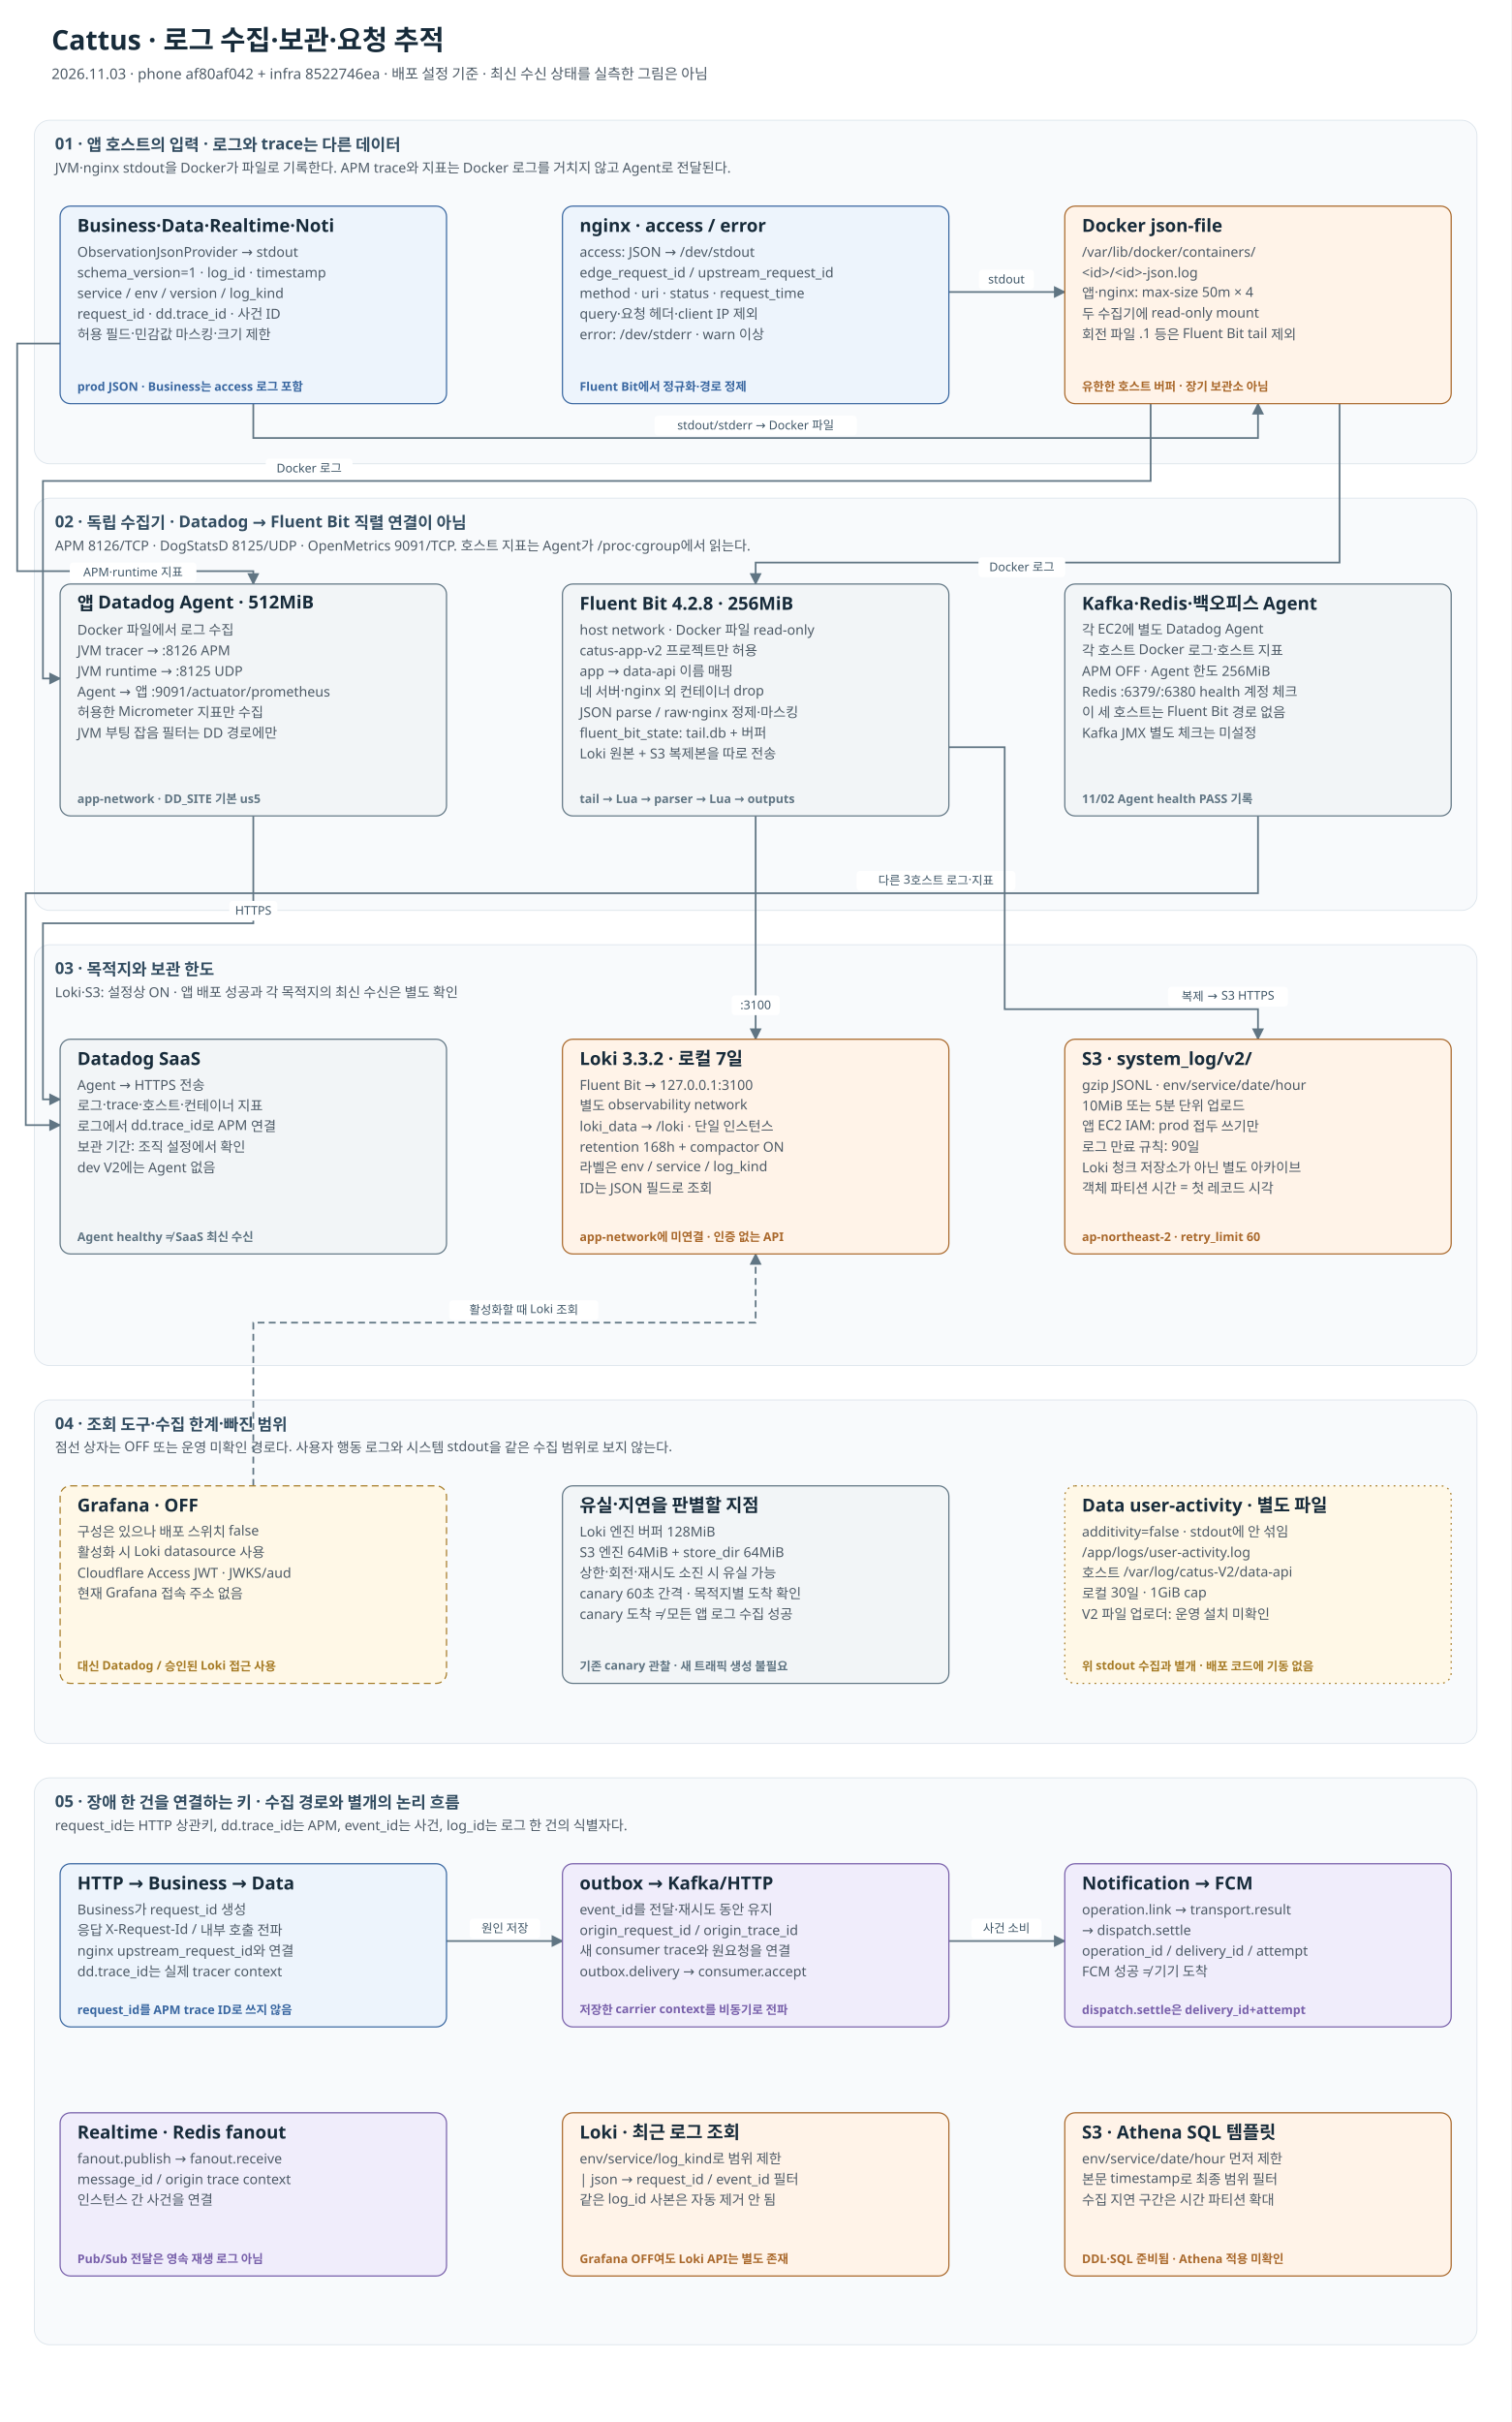
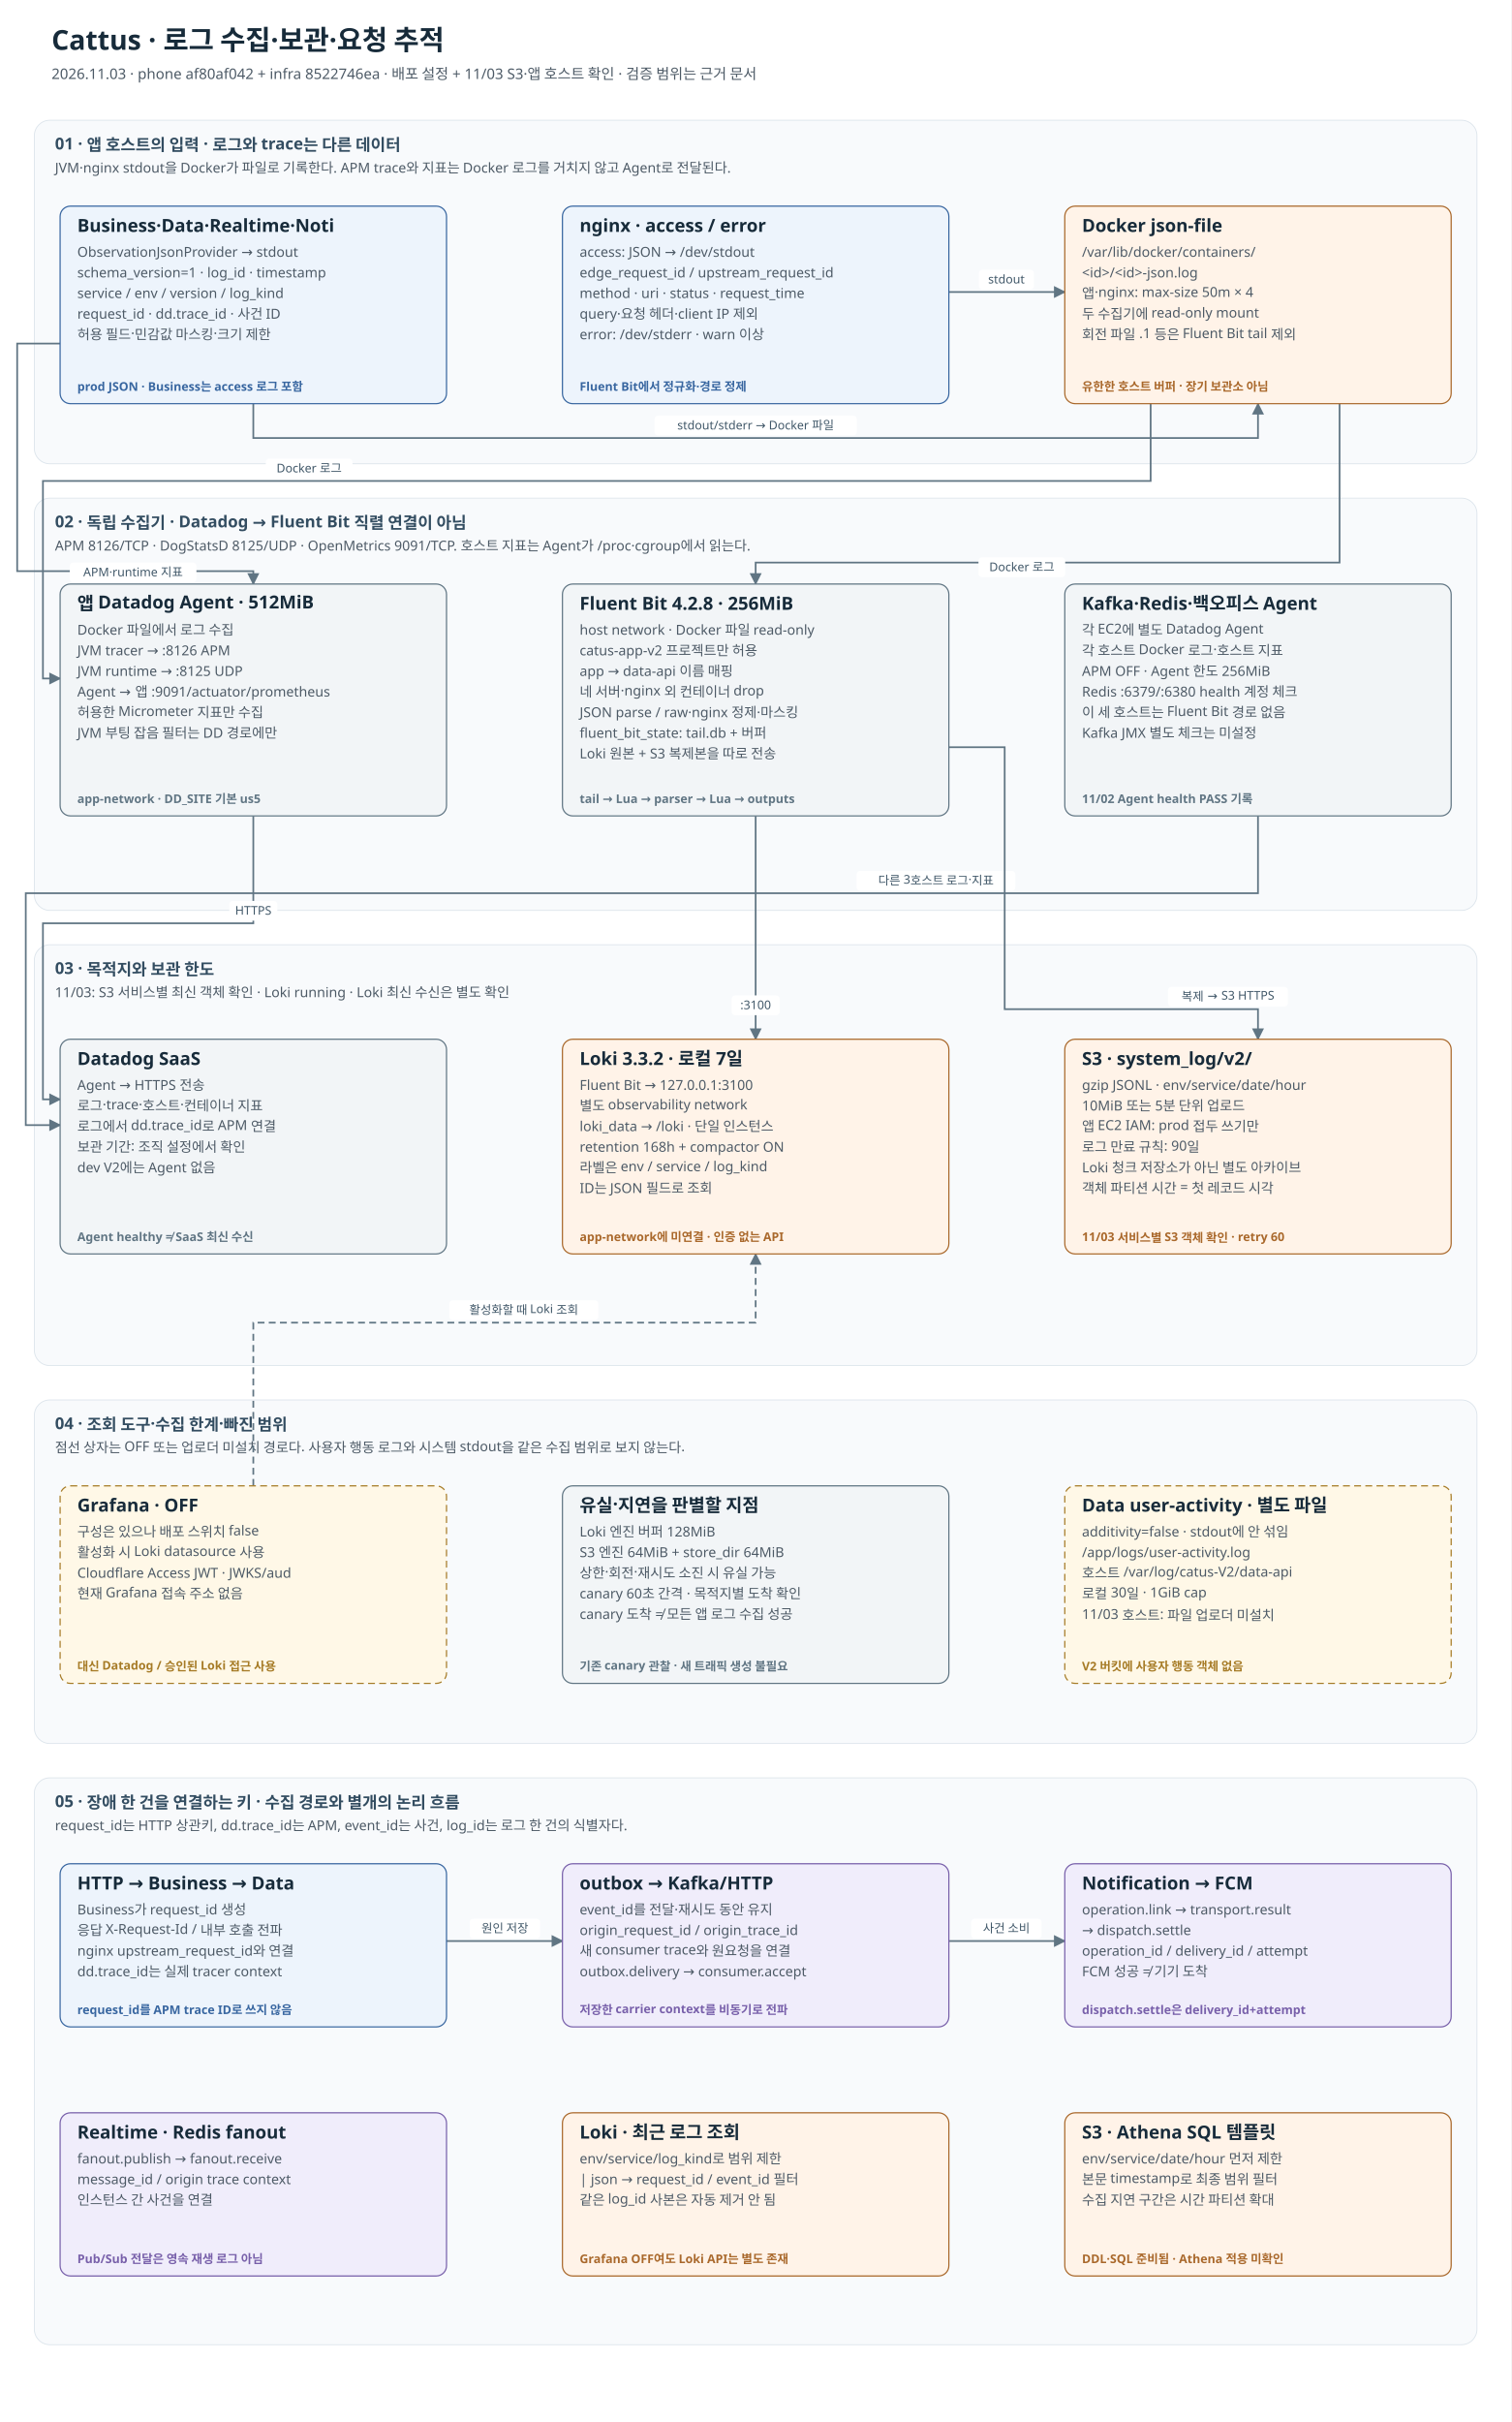
<svg xmlns="http://www.w3.org/2000/svg" width="1760" height="2820" viewBox="0 0 1760 2820" role="img" aria-labelledby="diagramTitle diagramDesc">
  <defs>
    <marker id="arrow" viewBox="0 0 10 10" refX="9" refY="5" markerWidth="7" markerHeight="7" orient="auto-start-reverse">
      <path d="M 0 0 L 10 5 L 0 10 z" fill="#607583" />
    </marker>
  </defs>
  <g font-family="Apple SD Gothic Neo, Noto Sans KR, sans-serif">
    <rect width="1760" height="2820" fill="#ffffff" />
    <text x="60" y="58" font-size="32" fill="#172b3a" font-weight="700">Cattus · 로그 수집·보관·요청 추적</text>
-     <text x="60" y="92" font-size="17" fill="#4d5a66" font-weight="400">2026.11.03 · phone af80af042 + infra 8522746ea · 배포 설정 기준 · 최신 수신 상태를 실측한 그림은 아님</text>
+     <text x="60" y="92" font-size="17" fill="#4d5a66" font-weight="400">2026.11.03 · phone af80af042 + infra 8522746ea · 배포 설정 + 11/03 S3·앱 호스트 확인 · 검증 범위는 근거 문서</text>
    <rect x="40" y="140" width="1680" height="400" rx="18" fill="#f8fafc" stroke="#dce4eb" />
    <text x="64" y="174" font-size="19" fill="#334d61" font-weight="700">01 · 앱 호스트의 입력 · 로그와 trace는 다른 데이터</text>
    <text x="64" y="201" font-size="16" fill="#4d5a66" font-weight="400">JVM·nginx stdout을 Docker가 파일로 기록한다. APM trace와 지표는 Docker 로그를 거치지 않고 Agent로 전달된다.</text>
    <rect x="40" y="580" width="1680" height="480" rx="18" fill="#f8fafc" stroke="#dce4eb" />
    <text x="64" y="614" font-size="19" fill="#334d61" font-weight="700">02 · 독립 수집기 · Datadog → Fluent Bit 직렬 연결이 아님</text>
    <text x="64" y="641" font-size="16" fill="#4d5a66" font-weight="400">APM 8126/TCP · DogStatsD 8125/UDP · OpenMetrics 9091/TCP. 호스트 지표는 Agent가 /proc·cgroup에서 읽는다.</text>
    <rect x="40" y="1100" width="1680" height="490" rx="18" fill="#f8fafc" stroke="#dce4eb" />
    <text x="64" y="1134" font-size="19" fill="#334d61" font-weight="700">03 · 목적지와 보관 한도</text>
-     <text x="64" y="1161" font-size="16" fill="#4d5a66" font-weight="400">Loki·S3: 설정상 ON · 앱 배포 성공과 각 목적지의 최신 수신은 별도 확인</text>
+     <text x="64" y="1161" font-size="16" fill="#4d5a66" font-weight="400">11/03: S3 서비스별 최신 객체 확인 · Loki running · Loki 최신 수신은 별도 확인</text>
    <rect x="40" y="1630" width="1680" height="400" rx="18" fill="#f8fafc" stroke="#dce4eb" />
    <text x="64" y="1664" font-size="19" fill="#334d61" font-weight="700">04 · 조회 도구·수집 한계·빠진 범위</text>
-     <text x="64" y="1691" font-size="16" fill="#4d5a66" font-weight="400">점선 상자는 OFF 또는 운영 미확인 경로다. 사용자 행동 로그와 시스템 stdout을 같은 수집 범위로 보지 않는다.</text>
+     <text x="64" y="1691" font-size="16" fill="#4d5a66" font-weight="400">점선 상자는 OFF 또는 업로더 미설치 경로다. 사용자 행동 로그와 시스템 stdout을 같은 수집 범위로 보지 않는다.</text>
    <rect x="40" y="2070" width="1680" height="660" rx="18" fill="#f8fafc" stroke="#dce4eb" />
    <text x="64" y="2104" font-size="19" fill="#334d61" font-weight="700">05 · 장애 한 건을 연결하는 키 · 수집 경로와 별개의 논리 흐름</text>
    <text x="64" y="2131" font-size="16" fill="#4d5a66" font-weight="400">request_id는 HTTP 상관키, dd.trace_id는 APM, event_id는 사건, log_id는 로그 한 건의 식별자다.</text>
    <g data-cell-id="stdout">
      <path d="M 295 470 L 295 510 L 1465 510 L 1465 470" fill="none" stroke="#607583" stroke-width="2" marker-end="url(#arrow)" />
      <rect x="762.25" y="484" width="235.5" height="23" rx="4" fill="#ffffff" />
      <text x="880" y="500" font-size="14" text-anchor="middle" fill="#405768">stdout/stderr → Docker 파일</text>
    </g>
    <g data-cell-id="nginxStdout">
      <path d="M 1105 340 L 1240 340" fill="none" stroke="#607583" stroke-width="2" marker-end="url(#arrow)" />
      <rect x="1140.0" y="314" width="64.0" height="23" rx="4" fill="#ffffff" />
      <text x="1172" y="330" font-size="14" text-anchor="middle" fill="#405768">stdout</text>
    </g>
    <g data-cell-id="dockerDd">
      <path d="M 1340 470 L 1340 560 L 50 560 L 50 790 L 70 790" fill="none" stroke="#607583" stroke-width="2" marker-end="url(#arrow)" />
      <rect x="309.5" y="534" width="101.0" height="23" rx="4" fill="#ffffff" />
      <text x="360" y="550" font-size="14" text-anchor="middle" fill="#405768">Docker 로그</text>
    </g>
    <g data-cell-id="dockerFluent">
      <path d="M 1560 470 L 1560 655 L 880 655 L 880 680" fill="none" stroke="#607583" stroke-width="2" marker-end="url(#arrow)" />
      <rect x="1139.5" y="649" width="101.0" height="23" rx="4" fill="#ffffff" />
      <text x="1190" y="665" font-size="14" text-anchor="middle" fill="#405768">Docker 로그</text>
    </g>
    <g data-cell-id="tracer">
      <path d="M 70 400 L 20 400 L 20 665 L 295 665 L 295 680" fill="none" stroke="#607583" stroke-width="2" marker-end="url(#arrow)" />
      <rect x="81.25" y="655" width="147.5" height="23" rx="4" fill="#ffffff" />
      <text x="155" y="671" font-size="14" text-anchor="middle" fill="#405768">APM·runtime 지표</text>
    </g>
    <g data-cell-id="agentSaas">
      <path d="M 295 950 L 295 1075 L 50 1075 L 50 1280 L 70 1280" fill="none" stroke="#607583" stroke-width="2" marker-end="url(#arrow)" />
      <rect x="267.0" y="1049" width="56.0" height="23" rx="4" fill="#ffffff" />
      <text x="295" y="1065" font-size="14" text-anchor="middle" fill="#405768">HTTPS</text>
    </g>
    <g data-cell-id="otherAgentSaas">
      <path d="M 1465 950 L 1465 1040 L 30 1040 L 30 1310 L 70 1310" fill="none" stroke="#607583" stroke-width="2" marker-end="url(#arrow)" />
      <rect x="997.5" y="1014" width="185.0" height="23" rx="4" fill="#ffffff" />
      <text x="1090" y="1030" font-size="14" text-anchor="middle" fill="#405768">다른 3호스트 로그·지표</text>
    </g>
    <g data-cell-id="lokiOutput">
      <path d="M 880 950 L 880 1210" fill="none" stroke="#607583" stroke-width="2" marker-end="url(#arrow)" />
      <rect x="852.0" y="1159" width="56.0" height="23" rx="4" fill="#ffffff" />
      <text x="880" y="1175" font-size="14" text-anchor="middle" fill="#405768">:3100</text>
    </g>
    <g data-cell-id="s3Output">
      <path d="M 1105 870 L 1170 870 L 1170 1175 L 1465 1175 L 1465 1210" fill="none" stroke="#607583" stroke-width="2" marker-end="url(#arrow)" />
      <rect x="1360.25" y="1149" width="139.5" height="23" rx="4" fill="#ffffff" />
      <text x="1430" y="1165" font-size="14" text-anchor="middle" fill="#405768">복제 → S3 HTTPS</text>
    </g>
    <g data-cell-id="grafanaQuery">
      <path d="M 295 1730 L 295 1540 L 880 1540 L 880 1460" fill="none" stroke="#607583" stroke-width="2" marker-end="url(#arrow)" stroke-dasharray="8 5" />
      <rect x="523.25" y="1514" width="173.5" height="23" rx="4" fill="#ffffff" />
      <text x="610" y="1530" font-size="14" text-anchor="middle" fill="#405768">활성화할 때 Loki 조회</text>
    </g>
    <g data-cell-id="httpEvent">
      <path d="M 520 2260 L 655 2260" fill="none" stroke="#607583" stroke-width="2" marker-end="url(#arrow)" />
      <rect x="547.0" y="2234" width="82.0" height="23" rx="4" fill="#ffffff" />
      <text x="588" y="2250" font-size="14" text-anchor="middle" fill="#405768">원인 저장</text>
    </g>
    <g data-cell-id="eventDelivery">
      <path d="M 1105 2260 L 1240 2260" fill="none" stroke="#607583" stroke-width="2" marker-end="url(#arrow)" />
      <rect x="1131.0" y="2234" width="82.0" height="23" rx="4" fill="#ffffff" />
      <text x="1172" y="2250" font-size="14" text-anchor="middle" fill="#405768">사건 소비</text>
    </g>
    <g data-cell-id="jvm">
      <rect x="70" y="240" width="450" height="230" rx="12" fill="#edf4fc" stroke="#3866a0" stroke-width="1.4" />
      <text x="90" y="270" font-size="21" fill="#172b3a" font-weight="700">Business·Data·Realtime·Noti</text>
      <text x="90" y="299" font-size="16" fill="#4d5a66" font-weight="400">ObservationJsonProvider → stdout</text>
      <text x="90" y="323" font-size="16" fill="#4d5a66" font-weight="400">schema_version=1 · log_id · timestamp</text>
      <text x="90" y="347" font-size="16" fill="#4d5a66" font-weight="400">service / env / version / log_kind</text>
      <text x="90" y="371" font-size="16" fill="#4d5a66" font-weight="400">request_id · dd.trace_id · 사건 ID</text>
      <text x="90" y="395" font-size="16" fill="#4d5a66" font-weight="400">허용 필드·민감값 마스킹·크기 제한</text>
      <text x="90" y="455" font-size="14" fill="#3866a0" font-weight="700">prod JSON · Business는 access 로그 포함</text>
    </g>
    <g data-cell-id="nginxLogs">
      <rect x="655" y="240" width="450" height="230" rx="12" fill="#edf4fc" stroke="#3866a0" stroke-width="1.4" />
      <text x="675" y="270" font-size="21" fill="#172b3a" font-weight="700">nginx · access / error</text>
      <text x="675" y="299" font-size="16" fill="#4d5a66" font-weight="400">access: JSON → /dev/stdout</text>
      <text x="675" y="323" font-size="16" fill="#4d5a66" font-weight="400">edge_request_id / upstream_request_id</text>
      <text x="675" y="347" font-size="16" fill="#4d5a66" font-weight="400">method · uri · status · request_time</text>
      <text x="675" y="371" font-size="16" fill="#4d5a66" font-weight="400">query·요청 헤더·client IP 제외</text>
      <text x="675" y="395" font-size="16" fill="#4d5a66" font-weight="400">error: /dev/stderr · warn 이상</text>
      <text x="675" y="455" font-size="14" fill="#3866a0" font-weight="700">Fluent Bit에서 정규화·경로 정제</text>
    </g>
    <g data-cell-id="docker">
      <rect x="1240" y="240" width="450" height="230" rx="12" fill="#fff3e8" stroke="#a9682b" stroke-width="1.4" />
      <text x="1260" y="270" font-size="21" fill="#172b3a" font-weight="700">Docker json-file</text>
      <text x="1260" y="299" font-size="16" fill="#4d5a66" font-weight="400">/var/lib/docker/containers/</text>
      <text x="1260" y="323" font-size="16" fill="#4d5a66" font-weight="400">&lt;id&gt;/&lt;id&gt;-json.log</text>
      <text x="1260" y="347" font-size="16" fill="#4d5a66" font-weight="400">앱·nginx: max-size 50m × 4</text>
      <text x="1260" y="371" font-size="16" fill="#4d5a66" font-weight="400">두 수집기에 read-only mount</text>
      <text x="1260" y="395" font-size="16" fill="#4d5a66" font-weight="400">회전 파일 .1 등은 Fluent Bit tail 제외</text>
      <text x="1260" y="455" font-size="14" fill="#a9682b" font-weight="700">유한한 호스트 버퍼 · 장기 보관소 아님</text>
    </g>
    <g data-cell-id="ddAgent">
      <rect x="70" y="680" width="450" height="270" rx="12" fill="#f2f5f7" stroke="#607583" stroke-width="1.4" />
      <text x="90" y="710" font-size="21" fill="#172b3a" font-weight="700">앱 Datadog Agent · 512MiB</text>
      <text x="90" y="739" font-size="16" fill="#4d5a66" font-weight="400">Docker 파일에서 로그 수집</text>
      <text x="90" y="763" font-size="16" fill="#4d5a66" font-weight="400">JVM tracer → :8126 APM</text>
      <text x="90" y="787" font-size="16" fill="#4d5a66" font-weight="400">JVM runtime → :8125 UDP</text>
      <text x="90" y="811" font-size="16" fill="#4d5a66" font-weight="400">Agent → 앱 :9091/actuator/prometheus</text>
      <text x="90" y="835" font-size="16" fill="#4d5a66" font-weight="400">허용한 Micrometer 지표만 수집</text>
      <text x="90" y="859" font-size="16" fill="#4d5a66" font-weight="400">JVM 부팅 잡음 필터는 DD 경로에만</text>
      <text x="90" y="935" font-size="14" fill="#607583" font-weight="700">app-network · DD_SITE 기본 us5</text>
    </g>
    <g data-cell-id="fluent">
      <rect x="655" y="680" width="450" height="270" rx="12" fill="#f2f5f7" stroke="#607583" stroke-width="1.4" />
      <text x="675" y="710" font-size="21" fill="#172b3a" font-weight="700">Fluent Bit 4.2.8 · 256MiB</text>
      <text x="675" y="739" font-size="16" fill="#4d5a66" font-weight="400">host network · Docker 파일 read-only</text>
      <text x="675" y="763" font-size="16" fill="#4d5a66" font-weight="400">catus-app-v2 프로젝트만 허용</text>
      <text x="675" y="787" font-size="16" fill="#4d5a66" font-weight="400">app → data-api 이름 매핑</text>
      <text x="675" y="811" font-size="16" fill="#4d5a66" font-weight="400">네 서버·nginx 외 컨테이너 drop</text>
      <text x="675" y="835" font-size="16" fill="#4d5a66" font-weight="400">JSON parse / raw·nginx 정제·마스킹</text>
      <text x="675" y="859" font-size="16" fill="#4d5a66" font-weight="400">fluent_bit_state: tail.db + 버퍼</text>
      <text x="675" y="883" font-size="16" fill="#4d5a66" font-weight="400">Loki 원본 + S3 복제본을 따로 전송</text>
      <text x="675" y="935" font-size="14" fill="#607583" font-weight="700">tail → Lua → parser → Lua → outputs</text>
    </g>
    <g data-cell-id="hostAgents">
      <rect x="1240" y="680" width="450" height="270" rx="12" fill="#f2f5f7" stroke="#607583" stroke-width="1.4" />
      <text x="1260" y="710" font-size="21" fill="#172b3a" font-weight="700">Kafka·Redis·백오피스 Agent</text>
      <text x="1260" y="739" font-size="16" fill="#4d5a66" font-weight="400">각 EC2에 별도 Datadog Agent</text>
      <text x="1260" y="763" font-size="16" fill="#4d5a66" font-weight="400">각 호스트 Docker 로그·호스트 지표</text>
      <text x="1260" y="787" font-size="16" fill="#4d5a66" font-weight="400">APM OFF · Agent 한도 256MiB</text>
      <text x="1260" y="811" font-size="16" fill="#4d5a66" font-weight="400">Redis :6379/:6380 health 계정 체크</text>
      <text x="1260" y="835" font-size="16" fill="#4d5a66" font-weight="400">이 세 호스트는 Fluent Bit 경로 없음</text>
      <text x="1260" y="859" font-size="16" fill="#4d5a66" font-weight="400">Kafka JMX 별도 체크는 미설정</text>
      <text x="1260" y="935" font-size="14" fill="#607583" font-weight="700">11/02 Agent health PASS 기록</text>
    </g>
    <g data-cell-id="datadog">
      <rect x="70" y="1210" width="450" height="250" rx="12" fill="#f2f5f7" stroke="#607583" stroke-width="1.4" />
      <text x="90" y="1240" font-size="21" fill="#172b3a" font-weight="700">Datadog SaaS</text>
      <text x="90" y="1269" font-size="16" fill="#4d5a66" font-weight="400">Agent → HTTPS 전송</text>
      <text x="90" y="1293" font-size="16" fill="#4d5a66" font-weight="400">로그·trace·호스트·컨테이너 지표</text>
      <text x="90" y="1317" font-size="16" fill="#4d5a66" font-weight="400">로그에서 dd.trace_id로 APM 연결</text>
      <text x="90" y="1341" font-size="16" fill="#4d5a66" font-weight="400">보관 기간: 조직 설정에서 확인</text>
      <text x="90" y="1365" font-size="16" fill="#4d5a66" font-weight="400">dev V2에는 Agent 없음</text>
      <text x="90" y="1445" font-size="14" fill="#607583" font-weight="700">Agent healthy ≠ SaaS 최신 수신</text>
    </g>
    <g data-cell-id="loki">
      <rect x="655" y="1210" width="450" height="250" rx="12" fill="#fff3e8" stroke="#a9682b" stroke-width="1.4" />
      <text x="675" y="1240" font-size="21" fill="#172b3a" font-weight="700">Loki 3.3.2 · 로컬 7일</text>
      <text x="675" y="1269" font-size="16" fill="#4d5a66" font-weight="400">Fluent Bit → 127.0.0.1:3100</text>
      <text x="675" y="1293" font-size="16" fill="#4d5a66" font-weight="400">별도 observability network</text>
      <text x="675" y="1317" font-size="16" fill="#4d5a66" font-weight="400">loki_data → /loki · 단일 인스턴스</text>
      <text x="675" y="1341" font-size="16" fill="#4d5a66" font-weight="400">retention 168h + compactor ON</text>
      <text x="675" y="1365" font-size="16" fill="#4d5a66" font-weight="400">라벨은 env / service / log_kind</text>
      <text x="675" y="1389" font-size="16" fill="#4d5a66" font-weight="400">ID는 JSON 필드로 조회</text>
      <text x="675" y="1445" font-size="14" fill="#a9682b" font-weight="700">app-network에 미연결 · 인증 없는 API</text>
    </g>
    <g data-cell-id="s3">
      <rect x="1240" y="1210" width="450" height="250" rx="12" fill="#fff3e8" stroke="#a9682b" stroke-width="1.4" />
      <text x="1260" y="1240" font-size="21" fill="#172b3a" font-weight="700">S3 · system_log/v2/</text>
      <text x="1260" y="1269" font-size="16" fill="#4d5a66" font-weight="400">gzip JSONL · env/service/date/hour</text>
      <text x="1260" y="1293" font-size="16" fill="#4d5a66" font-weight="400">10MiB 또는 5분 단위 업로드</text>
      <text x="1260" y="1317" font-size="16" fill="#4d5a66" font-weight="400">앱 EC2 IAM: prod 접두 쓰기만</text>
      <text x="1260" y="1341" font-size="16" fill="#4d5a66" font-weight="400">로그 만료 규칙: 90일</text>
      <text x="1260" y="1365" font-size="16" fill="#4d5a66" font-weight="400">Loki 청크 저장소가 아닌 별도 아카이브</text>
      <text x="1260" y="1389" font-size="16" fill="#4d5a66" font-weight="400">객체 파티션 시간 = 첫 레코드 시각</text>
-       <text x="1260" y="1445" font-size="14" fill="#a9682b" font-weight="700">ap-northeast-2 · retry_limit 60</text>
+       <text x="1260" y="1445" font-size="14" fill="#a9682b" font-weight="700">11/03 서비스별 S3 객체 확인 · retry 60</text>
    </g>
    <g data-cell-id="grafana">
      <rect x="70" y="1730" width="450" height="230" rx="12" fill="#fff8e7" stroke="#a67b26" stroke-width="1.4" stroke-dasharray="8 5" />
      <text x="90" y="1760" font-size="21" fill="#172b3a" font-weight="700">Grafana · OFF</text>
      <text x="90" y="1789" font-size="16" fill="#4d5a66" font-weight="400">구성은 있으나 배포 스위치 false</text>
      <text x="90" y="1813" font-size="16" fill="#4d5a66" font-weight="400">활성화 시 Loki datasource 사용</text>
      <text x="90" y="1837" font-size="16" fill="#4d5a66" font-weight="400">Cloudflare Access JWT · JWKS/aud</text>
      <text x="90" y="1861" font-size="16" fill="#4d5a66" font-weight="400">현재 Grafana 접속 주소 없음</text>
      <text x="90" y="1945" font-size="14" fill="#a67b26" font-weight="700">대신 Datadog / 승인된 Loki 접근 사용</text>
    </g>
    <g data-cell-id="buffer">
      <rect x="655" y="1730" width="450" height="230" rx="12" fill="#f2f5f7" stroke="#607583" stroke-width="1.4" />
      <text x="675" y="1760" font-size="21" fill="#172b3a" font-weight="700">유실·지연을 판별할 지점</text>
      <text x="675" y="1789" font-size="16" fill="#4d5a66" font-weight="400">Loki 엔진 버퍼 128MiB</text>
      <text x="675" y="1813" font-size="16" fill="#4d5a66" font-weight="400">S3 엔진 64MiB + store_dir 64MiB</text>
      <text x="675" y="1837" font-size="16" fill="#4d5a66" font-weight="400">상한·회전·재시도 소진 시 유실 가능</text>
      <text x="675" y="1861" font-size="16" fill="#4d5a66" font-weight="400">canary 60초 간격 · 목적지별 도착 확인</text>
      <text x="675" y="1885" font-size="16" fill="#4d5a66" font-weight="400">canary 도착 ≠ 모든 앱 로그 수집 성공</text>
      <text x="675" y="1945" font-size="14" fill="#607583" font-weight="700">기존 canary 관찰 · 새 트래픽 생성 불필요</text>
    </g>
    <g data-cell-id="ua">
-       <rect x="1240" y="1730" width="450" height="230" rx="12" fill="#fff8e7" stroke="#a67b26" stroke-width="1.4" stroke-dasharray="2 5" />
+       <rect x="1240" y="1730" width="450" height="230" rx="12" fill="#fff8e7" stroke="#a67b26" stroke-width="1.4" stroke-dasharray="8 5" />
      <text x="1260" y="1760" font-size="21" fill="#172b3a" font-weight="700">Data user-activity · 별도 파일</text>
      <text x="1260" y="1789" font-size="16" fill="#4d5a66" font-weight="400">additivity=false · stdout에 안 섞임</text>
      <text x="1260" y="1813" font-size="16" fill="#4d5a66" font-weight="400">/app/logs/user-activity.log</text>
      <text x="1260" y="1837" font-size="16" fill="#4d5a66" font-weight="400">호스트 /var/log/catus-V2/data-api</text>
      <text x="1260" y="1861" font-size="16" fill="#4d5a66" font-weight="400">로컬 30일 · 1GiB cap</text>
-       <text x="1260" y="1885" font-size="16" fill="#4d5a66" font-weight="400">V2 파일 업로더: 운영 설치 미확인</text>
-       <text x="1260" y="1945" font-size="14" fill="#a67b26" font-weight="700">위 stdout 수집과 별개 · 배포 코드에 기동 없음</text>
+       <text x="1260" y="1885" font-size="16" fill="#4d5a66" font-weight="400">11/03 호스트: 파일 업로더 미설치</text>
+       <text x="1260" y="1945" font-size="14" fill="#a67b26" font-weight="700">V2 버킷에 사용자 행동 객체 없음</text>
    </g>
    <g data-cell-id="httpIds">
      <rect x="70" y="2170" width="450" height="190" rx="12" fill="#edf4fc" stroke="#3866a0" stroke-width="1.4" />
      <text x="90" y="2200" font-size="21" fill="#172b3a" font-weight="700">HTTP → Business → Data</text>
      <text x="90" y="2229" font-size="16" fill="#4d5a66" font-weight="400">Business가 request_id 생성</text>
      <text x="90" y="2253" font-size="16" fill="#4d5a66" font-weight="400">응답 X-Request-Id / 내부 호출 전파</text>
      <text x="90" y="2277" font-size="16" fill="#4d5a66" font-weight="400">nginx upstream_request_id와 연결</text>
      <text x="90" y="2301" font-size="16" fill="#4d5a66" font-weight="400">dd.trace_id는 실제 tracer context</text>
      <text x="90" y="2345" font-size="14" fill="#3866a0" font-weight="700">request_id를 APM trace ID로 쓰지 않음</text>
    </g>
    <g data-cell-id="eventIds">
      <rect x="655" y="2170" width="450" height="190" rx="12" fill="#f0edfb" stroke="#7860aa" stroke-width="1.4" />
      <text x="675" y="2200" font-size="21" fill="#172b3a" font-weight="700">outbox → Kafka/HTTP</text>
      <text x="675" y="2229" font-size="16" fill="#4d5a66" font-weight="400">event_id를 전달·재시도 동안 유지</text>
      <text x="675" y="2253" font-size="16" fill="#4d5a66" font-weight="400">origin_request_id / origin_trace_id</text>
      <text x="675" y="2277" font-size="16" fill="#4d5a66" font-weight="400">새 consumer trace와 원요청을 연결</text>
      <text x="675" y="2301" font-size="16" fill="#4d5a66" font-weight="400">outbox.delivery → consumer.accept</text>
      <text x="675" y="2345" font-size="14" fill="#7860aa" font-weight="700">저장한 carrier context를 비동기로 전파</text>
    </g>
    <g data-cell-id="deliveryIds">
      <rect x="1240" y="2170" width="450" height="190" rx="12" fill="#f0edfb" stroke="#7860aa" stroke-width="1.4" />
      <text x="1260" y="2200" font-size="21" fill="#172b3a" font-weight="700">Notification → FCM</text>
      <text x="1260" y="2229" font-size="16" fill="#4d5a66" font-weight="400">operation.link → transport.result</text>
      <text x="1260" y="2253" font-size="16" fill="#4d5a66" font-weight="400">→ dispatch.settle</text>
      <text x="1260" y="2277" font-size="16" fill="#4d5a66" font-weight="400">operation_id / delivery_id / attempt</text>
      <text x="1260" y="2301" font-size="16" fill="#4d5a66" font-weight="400">FCM 성공 ≠ 기기 도착</text>
      <text x="1260" y="2345" font-size="14" fill="#7860aa" font-weight="700">dispatch.settle은 delivery_id+attempt</text>
    </g>
    <g data-cell-id="fanoutIds">
      <rect x="70" y="2460" width="450" height="190" rx="12" fill="#f0edfb" stroke="#7860aa" stroke-width="1.4" />
      <text x="90" y="2490" font-size="21" fill="#172b3a" font-weight="700">Realtime · Redis fanout</text>
      <text x="90" y="2519" font-size="16" fill="#4d5a66" font-weight="400">fanout.publish → fanout.receive</text>
      <text x="90" y="2543" font-size="16" fill="#4d5a66" font-weight="400">message_id / origin trace context</text>
      <text x="90" y="2567" font-size="16" fill="#4d5a66" font-weight="400">인스턴스 간 사건을 연결</text>
      <text x="90" y="2635" font-size="14" fill="#7860aa" font-weight="700">Pub/Sub 전달은 영속 재생 로그 아님</text>
    </g>
    <g data-cell-id="queryIds">
      <rect x="655" y="2460" width="450" height="190" rx="12" fill="#fff3e8" stroke="#a9682b" stroke-width="1.4" />
      <text x="675" y="2490" font-size="21" fill="#172b3a" font-weight="700">Loki · 최근 로그 조회</text>
      <text x="675" y="2519" font-size="16" fill="#4d5a66" font-weight="400">env/service/log_kind로 범위 제한</text>
      <text x="675" y="2543" font-size="16" fill="#4d5a66" font-weight="400">| json → request_id / event_id 필터</text>
      <text x="675" y="2567" font-size="16" fill="#4d5a66" font-weight="400">같은 log_id 사본은 자동 제거 안 됨</text>
      <text x="675" y="2635" font-size="14" fill="#a9682b" font-weight="700">Grafana OFF여도 Loki API는 별도 존재</text>
    </g>
    <g data-cell-id="archiveQuery">
      <rect x="1240" y="2460" width="450" height="190" rx="12" fill="#fff3e8" stroke="#a9682b" stroke-width="1.4" />
      <text x="1260" y="2490" font-size="21" fill="#172b3a" font-weight="700">S3 · Athena SQL 템플릿</text>
      <text x="1260" y="2519" font-size="16" fill="#4d5a66" font-weight="400">env/service/date/hour 먼저 제한</text>
      <text x="1260" y="2543" font-size="16" fill="#4d5a66" font-weight="400">본문 timestamp로 최종 범위 필터</text>
      <text x="1260" y="2567" font-size="16" fill="#4d5a66" font-weight="400">수집 지연 구간은 시간 파티션 확대</text>
      <text x="1260" y="2635" font-size="14" fill="#a9682b" font-weight="700">DDL·SQL 준비됨 · Athena 적용 미확인</text>
    </g>
  </g>
</svg>
